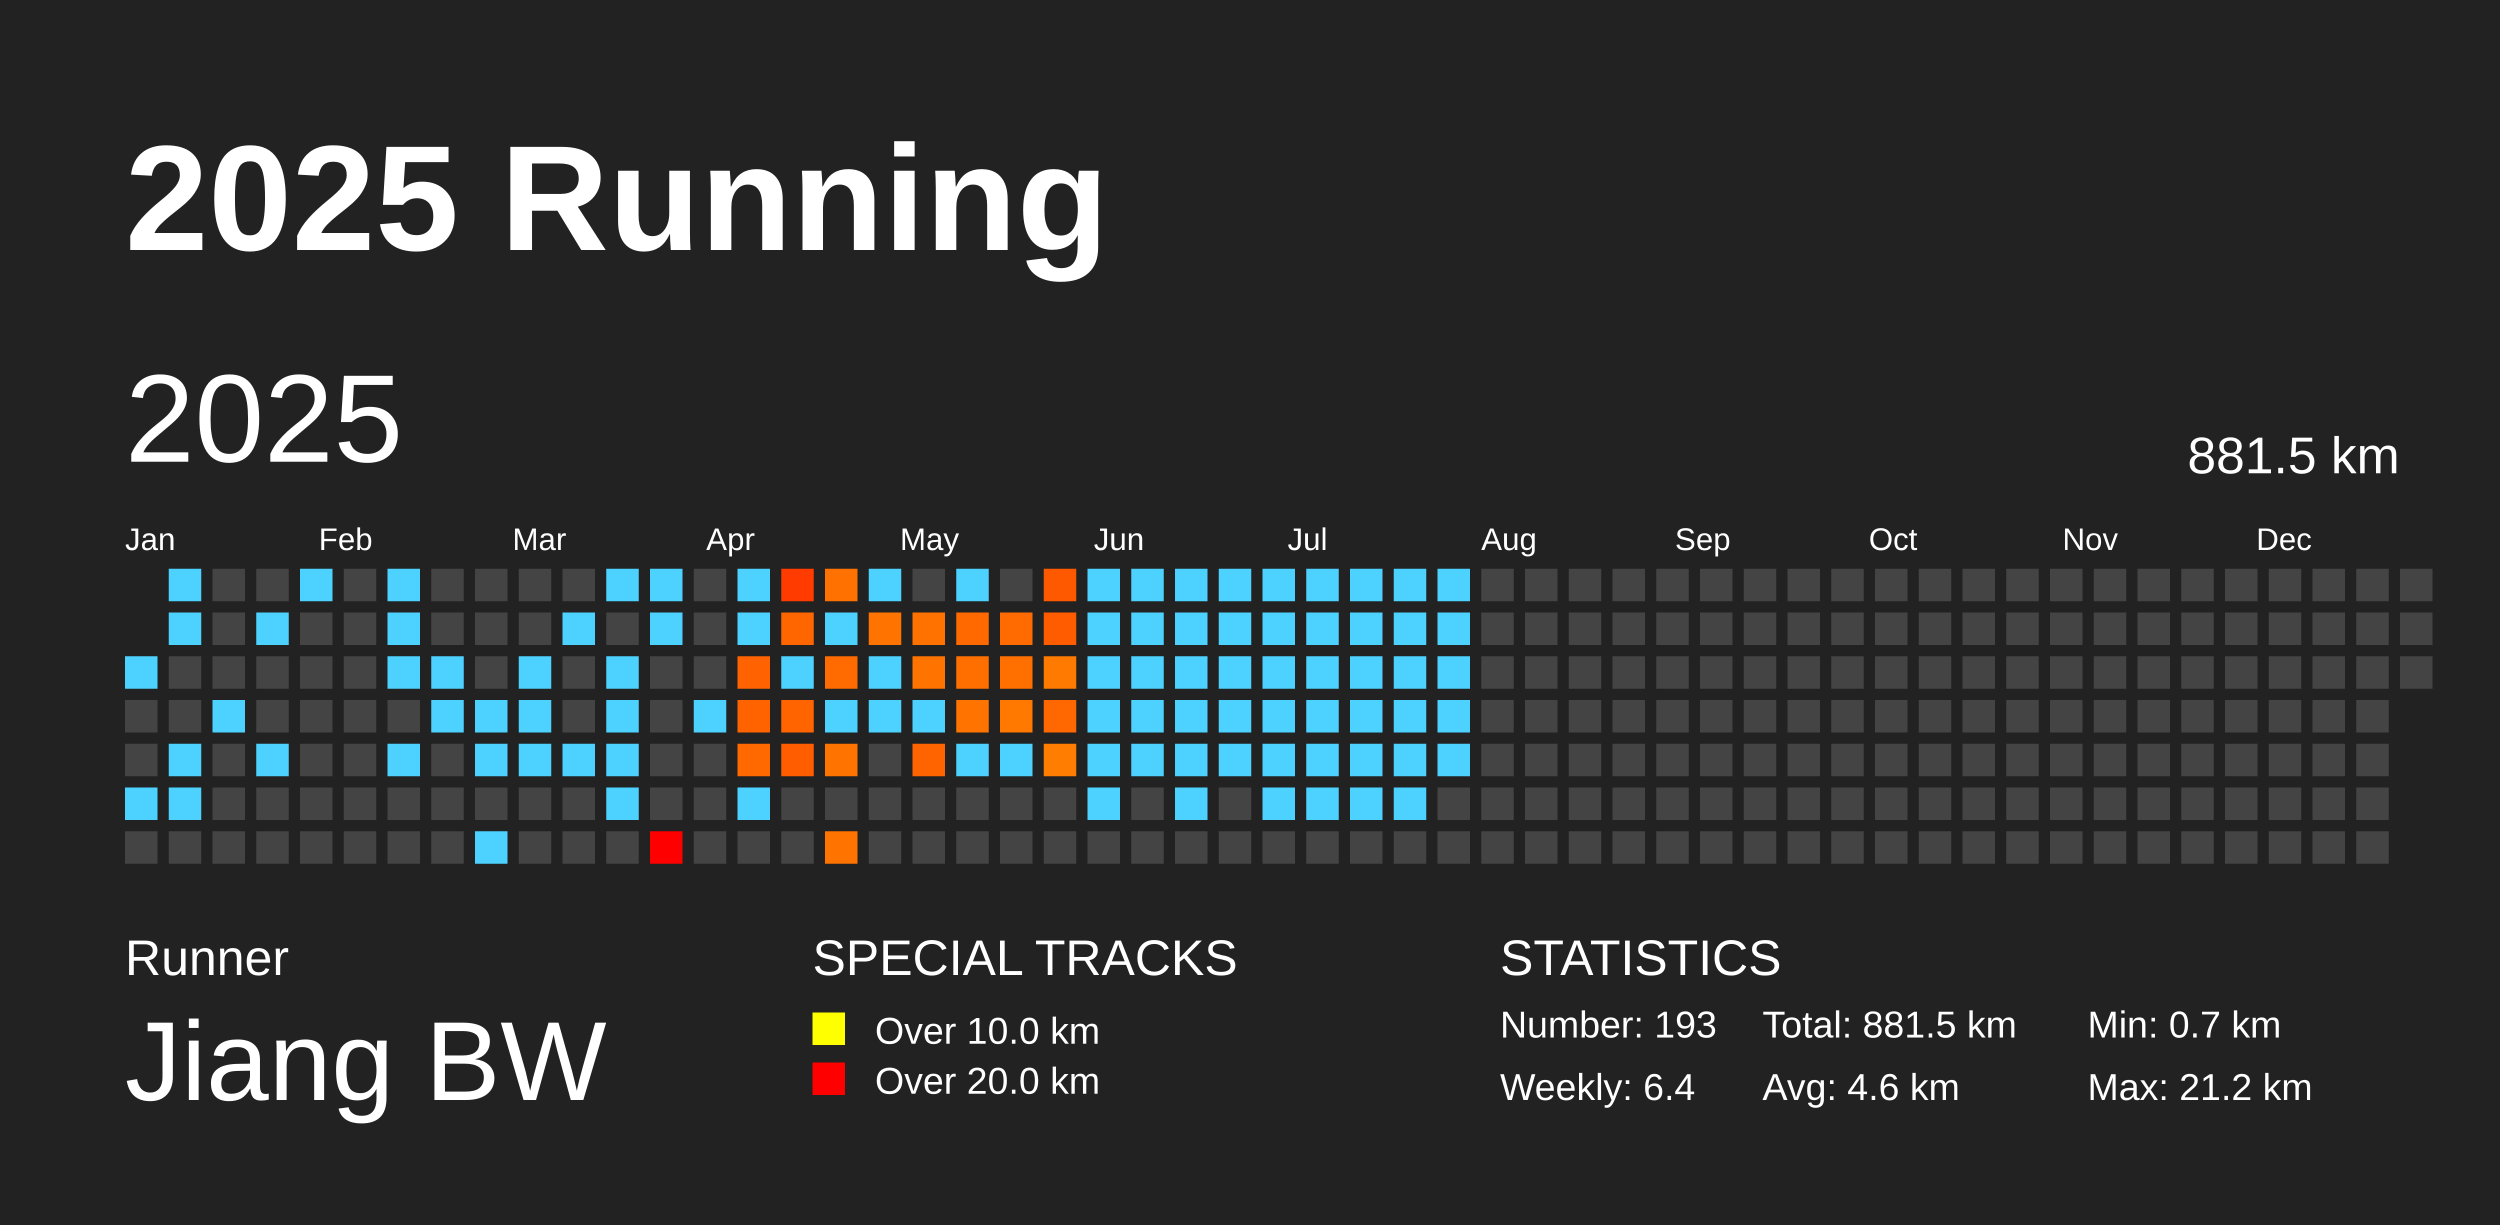
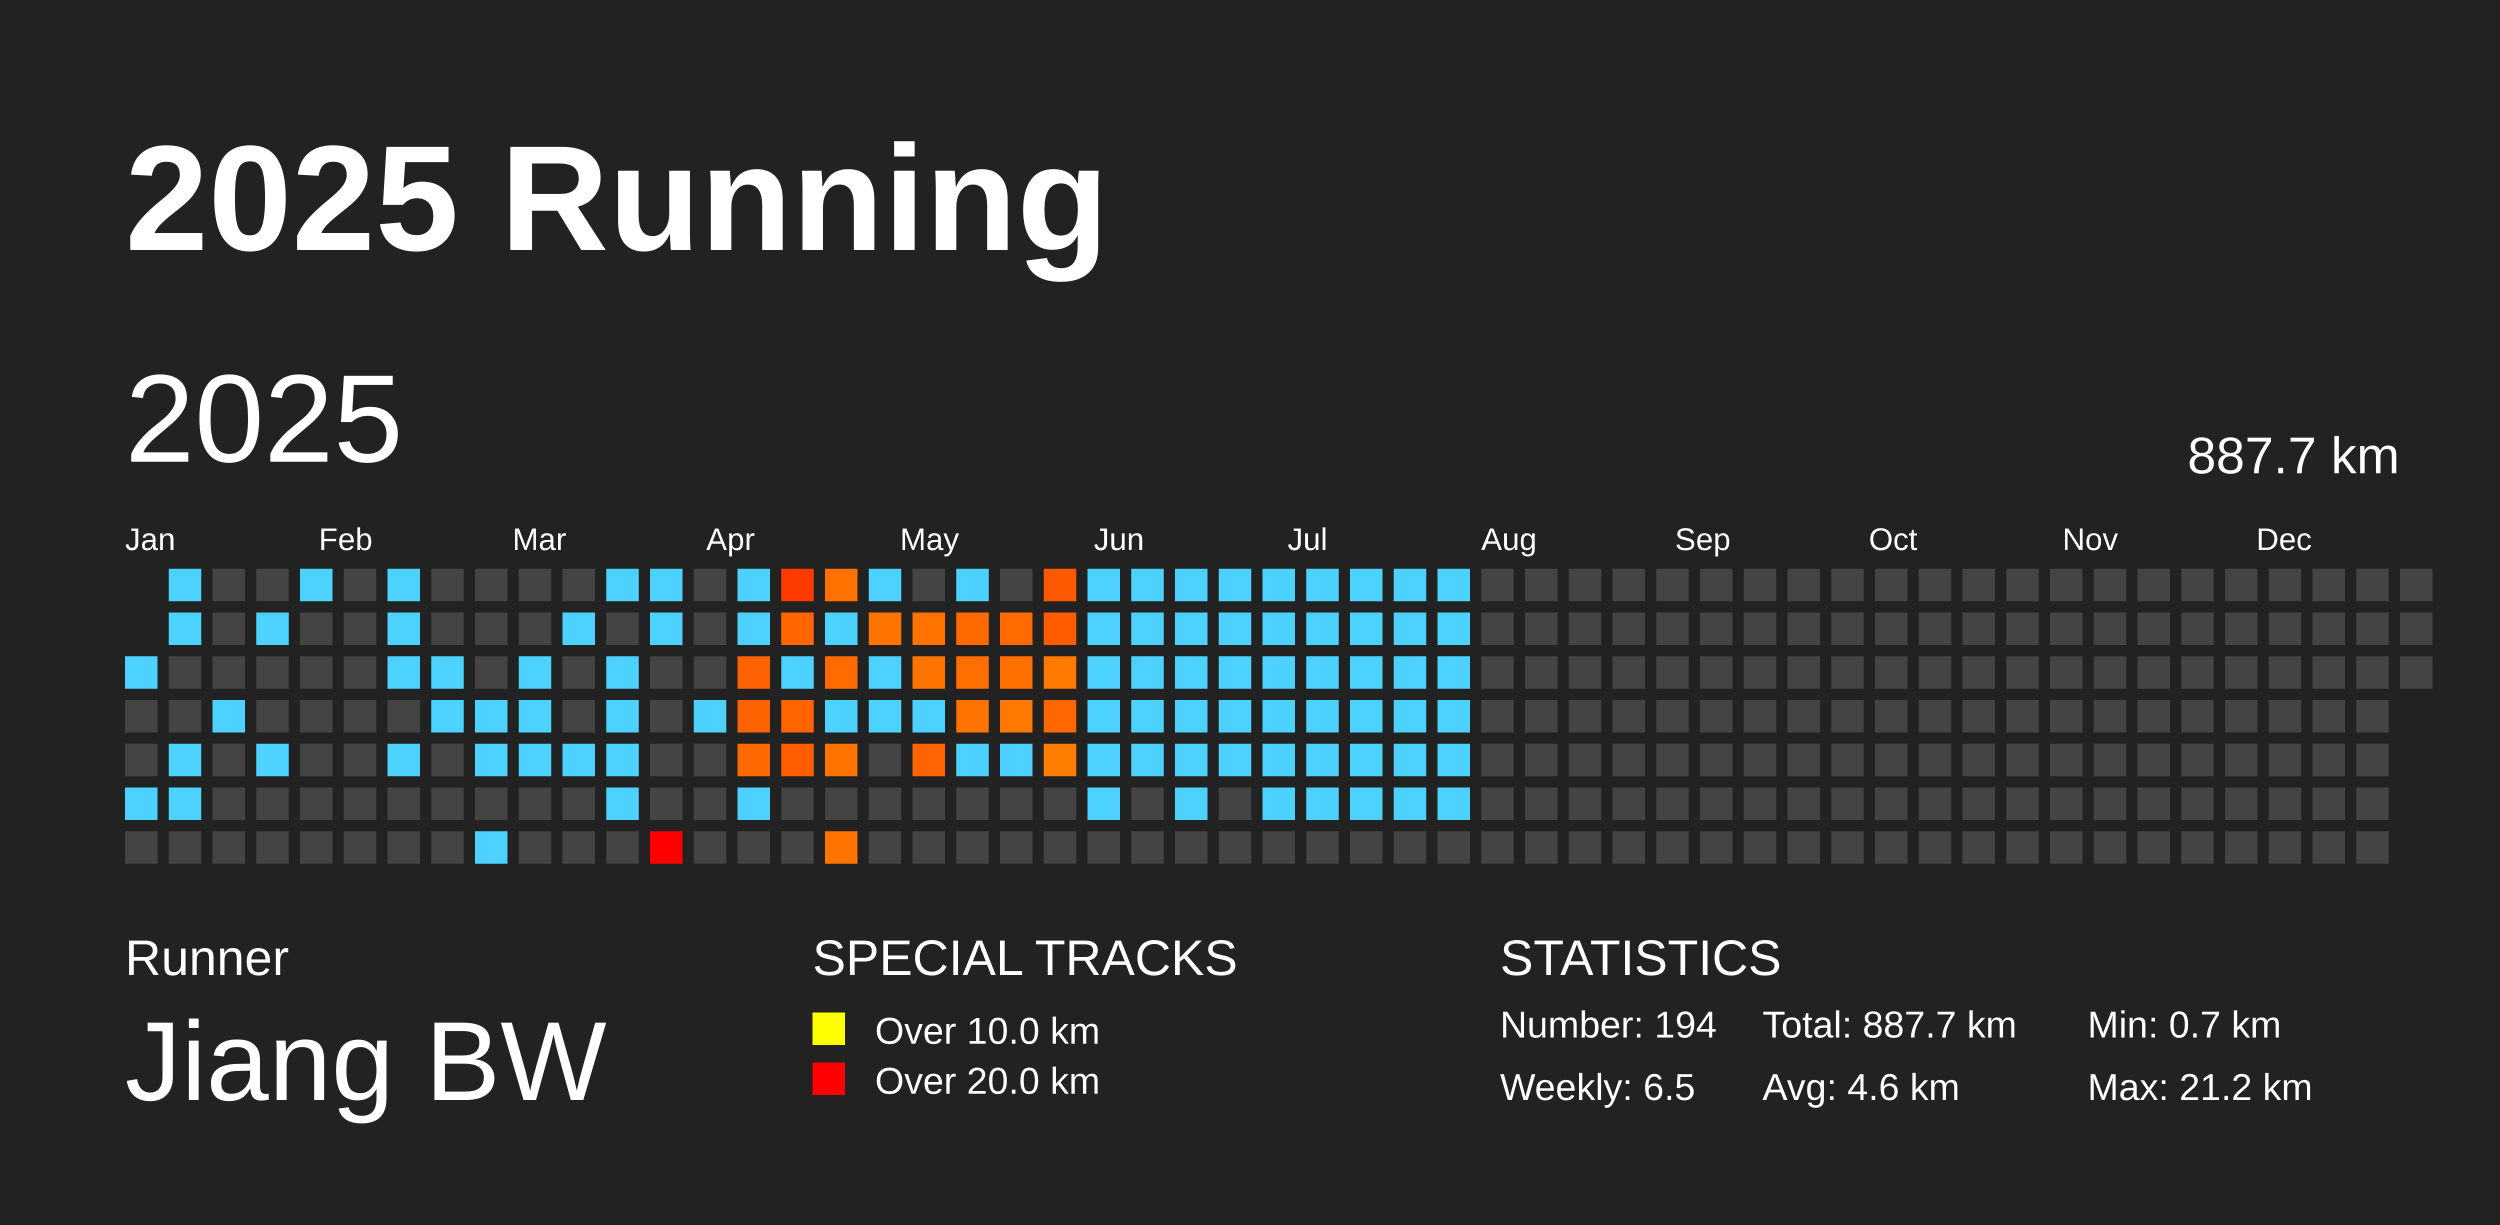
<svg xmlns="http://www.w3.org/2000/svg" baseProfile="full" height="98mm" version="1.1" viewBox="0,0,200,98" width="200mm">
  <defs />
  <rect fill="#222222" height="98" width="200" x="0" y="0" />
  <text fill="#FFFFFF" style="font-size:12px; font-family:Arial; font-weight:bold;" x="10" y="20">2025 Running</text>
  <text fill="#FFFFFF" style="font-size:4px; font-family:Arial" x="10" y="78">Runner</text>
  <text fill="#FFFFFF" style="font-size:9px; font-family:Arial" x="10" y="88">Jiang BW</text>
  <text fill="#FFFFFF" style="font-size:4px; font-family:Arial" x="65" y="78">SPECIAL TRACKS</text>
  <rect fill="yellow" height="2.6" width="2.6" x="65" y="81" />
  <text fill="#FFFFFF" style="font-size:3px; font-family:Arial" x="70" y="83.5">Over 10.0 km</text>
  <rect fill="red" height="2.6" width="2.6" x="65" y="85" />
  <text fill="#FFFFFF" style="font-size:3px; font-family:Arial" x="70" y="87.5">Over 20.0 km</text>
  <text fill="#FFFFFF" style="font-size:4px; font-family:Arial" x="120" y="78">STATISTICS</text>
-   <text fill="#FFFFFF" style="font-size:3px; font-family:Arial" x="120" y="83">Number: 193</text>
-   <text fill="#FFFFFF" style="font-size:3px; font-family:Arial" x="120" y="88">Weekly: 6.4</text>
-   <text fill="#FFFFFF" style="font-size:3px; font-family:Arial" x="141" y="83">Total: 881.5 km</text>
+   <text fill="#FFFFFF" style="font-size:3px; font-family:Arial" x="120" y="83">Number: 194</text>
+   <text fill="#FFFFFF" style="font-size:3px; font-family:Arial" x="120" y="88">Weekly: 6.5</text>
+   <text fill="#FFFFFF" style="font-size:3px; font-family:Arial" x="141" y="83">Total: 887.7 km</text>
  <text fill="#FFFFFF" style="font-size:3px; font-family:Arial" x="141" y="88">Avg: 4.6 km</text>
  <text fill="#FFFFFF" style="font-size:3px; font-family:Arial" x="167" y="83">Min: 0.7 km</text>
  <text fill="#FFFFFF" style="font-size:3px; font-family:Arial" x="167" y="88">Max: 21.2 km</text>
  <text dominant-baseline="hanging" fill="#FFFFFF" style="font-size:10.0px; font-family:Arial;" x="10" y="30">2025</text>
-   <text dominant-baseline="hanging" fill="#FFFFFF" style="font-size:4.125px; font-family:Arial;" x="175" y="35">881.5 km</text>
+   <text dominant-baseline="hanging" fill="#FFFFFF" style="font-size:4.125px; font-family:Arial;" x="175" y="35">887.7 km</text>
  <text fill="#FFFFFF" style="font-size:2.5px; font-family:Arial" x="10.0" y="44">Jan</text>
  <text fill="#FFFFFF" style="font-size:2.5px; font-family:Arial" x="25.5" y="44">Feb</text>
  <text fill="#FFFFFF" style="font-size:2.5px; font-family:Arial" x="41.0" y="44">Mar</text>
  <text fill="#FFFFFF" style="font-size:2.5px; font-family:Arial" x="56.5" y="44">Apr</text>
  <text fill="#FFFFFF" style="font-size:2.5px; font-family:Arial" x="72.0" y="44">May</text>
  <text fill="#FFFFFF" style="font-size:2.5px; font-family:Arial" x="87.5" y="44">Jun</text>
  <text fill="#FFFFFF" style="font-size:2.5px; font-family:Arial" x="103.0" y="44">Jul</text>
  <text fill="#FFFFFF" style="font-size:2.5px; font-family:Arial" x="118.5" y="44">Aug</text>
  <text fill="#FFFFFF" style="font-size:2.5px; font-family:Arial" x="134.0" y="44">Sep</text>
  <text fill="#FFFFFF" style="font-size:2.5px; font-family:Arial" x="149.5" y="44">Oct</text>
  <text fill="#FFFFFF" style="font-size:2.5px; font-family:Arial" x="165.0" y="44">Nov</text>
  <text fill="#FFFFFF" style="font-size:2.5px; font-family:Arial" x="180.5" y="44">Dec</text>
  <rect fill="#4dd2ff" height="2.6" width="2.6" x="10.0" y="52.5" />
  <rect fill="#444444" height="2.6" width="2.6" x="10.0" y="56.0" />
  <rect fill="#444444" height="2.6" width="2.6" x="10.0" y="59.5" />
  <rect fill="#4dd2ff" height="2.6" width="2.6" x="10.0" y="63.0" />
  <rect fill="#444444" height="2.6" width="2.6" x="10.0" y="66.5" />
  <rect fill="#4dd2ff" height="2.6" width="2.6" x="13.5" y="45.5" />
  <rect fill="#4dd2ff" height="2.6" width="2.6" x="13.5" y="49.0" />
  <rect fill="#444444" height="2.6" width="2.6" x="13.5" y="52.5" />
  <rect fill="#444444" height="2.6" width="2.6" x="13.5" y="56.0" />
  <rect fill="#4dd2ff" height="2.6" width="2.6" x="13.5" y="59.5" />
  <rect fill="#4dd2ff" height="2.6" width="2.6" x="13.5" y="63.0" />
  <rect fill="#444444" height="2.6" width="2.6" x="13.5" y="66.5" />
  <rect fill="#444444" height="2.6" width="2.6" x="17.0" y="45.5" />
  <rect fill="#444444" height="2.6" width="2.6" x="17.0" y="49.0" />
  <rect fill="#444444" height="2.6" width="2.6" x="17.0" y="52.5" />
  <rect fill="#4dd2ff" height="2.6" width="2.6" x="17.0" y="56.0" />
  <rect fill="#444444" height="2.6" width="2.6" x="17.0" y="59.5" />
  <rect fill="#444444" height="2.6" width="2.6" x="17.0" y="63.0" />
  <rect fill="#444444" height="2.6" width="2.6" x="17.0" y="66.5" />
  <rect fill="#444444" height="2.6" width="2.6" x="20.5" y="45.5" />
  <rect fill="#4dd2ff" height="2.6" width="2.6" x="20.5" y="49.0" />
  <rect fill="#444444" height="2.6" width="2.6" x="20.5" y="52.5" />
  <rect fill="#444444" height="2.6" width="2.6" x="20.5" y="56.0" />
  <rect fill="#4dd2ff" height="2.6" width="2.6" x="20.5" y="59.5" />
  <rect fill="#444444" height="2.6" width="2.6" x="20.5" y="63.0" />
  <rect fill="#444444" height="2.6" width="2.6" x="20.5" y="66.5" />
  <rect fill="#4dd2ff" height="2.6" width="2.6" x="24.0" y="45.5" />
  <rect fill="#444444" height="2.6" width="2.6" x="24.0" y="49.0" />
  <rect fill="#444444" height="2.6" width="2.6" x="24.0" y="52.5" />
  <rect fill="#444444" height="2.6" width="2.6" x="24.0" y="56.0" />
  <rect fill="#444444" height="2.6" width="2.6" x="24.0" y="59.5" />
  <rect fill="#444444" height="2.6" width="2.6" x="24.0" y="63.0" />
  <rect fill="#444444" height="2.6" width="2.6" x="24.0" y="66.5" />
  <rect fill="#444444" height="2.6" width="2.6" x="27.5" y="45.5" />
  <rect fill="#444444" height="2.6" width="2.6" x="27.5" y="49.0" />
  <rect fill="#444444" height="2.6" width="2.6" x="27.5" y="52.5" />
  <rect fill="#444444" height="2.6" width="2.6" x="27.5" y="56.0" />
  <rect fill="#444444" height="2.6" width="2.6" x="27.5" y="59.5" />
  <rect fill="#444444" height="2.6" width="2.6" x="27.5" y="63.0" />
  <rect fill="#444444" height="2.6" width="2.6" x="27.5" y="66.5" />
  <rect fill="#4dd2ff" height="2.6" width="2.6" x="31.0" y="45.5" />
  <rect fill="#4dd2ff" height="2.6" width="2.6" x="31.0" y="49.0" />
  <rect fill="#4dd2ff" height="2.6" width="2.6" x="31.0" y="52.5" />
  <rect fill="#444444" height="2.6" width="2.6" x="31.0" y="56.0" />
  <rect fill="#4dd2ff" height="2.6" width="2.6" x="31.0" y="59.5" />
  <rect fill="#444444" height="2.6" width="2.6" x="31.0" y="63.0" />
  <rect fill="#444444" height="2.6" width="2.6" x="31.0" y="66.5" />
  <rect fill="#444444" height="2.6" width="2.6" x="34.5" y="45.5" />
  <rect fill="#444444" height="2.6" width="2.6" x="34.5" y="49.0" />
  <rect fill="#4dd2ff" height="2.6" width="2.6" x="34.5" y="52.5" />
  <rect fill="#4dd2ff" height="2.6" width="2.6" x="34.5" y="56.0" />
  <rect fill="#444444" height="2.6" width="2.6" x="34.5" y="59.5" />
  <rect fill="#444444" height="2.6" width="2.6" x="34.5" y="63.0" />
  <rect fill="#444444" height="2.6" width="2.6" x="34.5" y="66.5" />
  <rect fill="#444444" height="2.6" width="2.6" x="38.0" y="45.5" />
  <rect fill="#444444" height="2.6" width="2.6" x="38.0" y="49.0" />
  <rect fill="#444444" height="2.6" width="2.6" x="38.0" y="52.5" />
  <rect fill="#4dd2ff" height="2.6" width="2.6" x="38.0" y="56.0" />
  <rect fill="#4dd2ff" height="2.6" width="2.6" x="38.0" y="59.5" />
  <rect fill="#444444" height="2.6" width="2.6" x="38.0" y="63.0" />
  <rect fill="#4dd2ff" height="2.6" width="2.6" x="38.0" y="66.5" />
  <rect fill="#444444" height="2.6" width="2.6" x="41.5" y="45.5" />
  <rect fill="#444444" height="2.6" width="2.6" x="41.5" y="49.0" />
  <rect fill="#4dd2ff" height="2.6" width="2.6" x="41.5" y="52.5" />
  <rect fill="#4dd2ff" height="2.6" width="2.6" x="41.5" y="56.0" />
  <rect fill="#4dd2ff" height="2.6" width="2.6" x="41.5" y="59.5" />
  <rect fill="#444444" height="2.6" width="2.6" x="41.5" y="63.0" />
  <rect fill="#444444" height="2.6" width="2.6" x="41.5" y="66.5" />
  <rect fill="#444444" height="2.6" width="2.6" x="45.0" y="45.5" />
  <rect fill="#4dd2ff" height="2.6" width="2.6" x="45.0" y="49.0" />
  <rect fill="#444444" height="2.6" width="2.6" x="45.0" y="52.5" />
  <rect fill="#444444" height="2.6" width="2.6" x="45.0" y="56.0" />
  <rect fill="#4dd2ff" height="2.6" width="2.6" x="45.0" y="59.5" />
  <rect fill="#444444" height="2.6" width="2.6" x="45.0" y="63.0" />
  <rect fill="#444444" height="2.6" width="2.6" x="45.0" y="66.5" />
  <rect fill="#4dd2ff" height="2.6" width="2.6" x="48.5" y="45.5" />
  <rect fill="#444444" height="2.6" width="2.6" x="48.5" y="49.0" />
  <rect fill="#4dd2ff" height="2.6" width="2.6" x="48.5" y="52.5" />
  <rect fill="#4dd2ff" height="2.6" width="2.6" x="48.5" y="56.0" />
  <rect fill="#4dd2ff" height="2.6" width="2.6" x="48.5" y="59.5" />
  <rect fill="#4dd2ff" height="2.6" width="2.6" x="48.5" y="63.0" />
  <rect fill="#444444" height="2.6" width="2.6" x="48.5" y="66.5" />
  <rect fill="#4dd2ff" height="2.6" width="2.6" x="52.0" y="45.5" />
  <rect fill="#4dd2ff" height="2.6" width="2.6" x="52.0" y="49.0" />
  <rect fill="#444444" height="2.6" width="2.6" x="52.0" y="52.5" />
  <rect fill="#444444" height="2.6" width="2.6" x="52.0" y="56.0" />
  <rect fill="#444444" height="2.6" width="2.6" x="52.0" y="59.5" />
  <rect fill="#444444" height="2.6" width="2.6" x="52.0" y="63.0" />
  <rect fill="red" height="2.6" width="2.6" x="52.0" y="66.5" />
  <rect fill="#444444" height="2.6" width="2.6" x="55.5" y="45.5" />
  <rect fill="#444444" height="2.6" width="2.6" x="55.5" y="49.0" />
  <rect fill="#444444" height="2.6" width="2.6" x="55.5" y="52.5" />
  <rect fill="#4dd2ff" height="2.6" width="2.6" x="55.5" y="56.0" />
  <rect fill="#444444" height="2.6" width="2.6" x="55.5" y="59.5" />
  <rect fill="#444444" height="2.6" width="2.6" x="55.5" y="63.0" />
  <rect fill="#444444" height="2.6" width="2.6" x="55.5" y="66.5" />
  <rect fill="#4dd2ff" height="2.6" width="2.6" x="59.0" y="45.5" />
  <rect fill="#4dd2ff" height="2.6" width="2.6" x="59.0" y="49.0" />
  <rect fill="#ff6200" height="2.6" width="2.6" x="59.0" y="52.5" />
  <rect fill="#ff6300" height="2.6" width="2.6" x="59.0" y="56.0" />
  <rect fill="#ff6900" height="2.6" width="2.6" x="59.0" y="59.5" />
  <rect fill="#4dd2ff" height="2.6" width="2.6" x="59.0" y="63.0" />
  <rect fill="#444444" height="2.6" width="2.6" x="59.0" y="66.5" />
  <rect fill="#ff3b00" height="2.6" width="2.6" x="62.5" y="45.5" />
  <rect fill="#ff6600" height="2.6" width="2.6" x="62.5" y="49.0" />
  <rect fill="#4dd2ff" height="2.6" width="2.6" x="62.5" y="52.5" />
  <rect fill="#ff6400" height="2.6" width="2.6" x="62.5" y="56.0" />
  <rect fill="#ff5d00" height="2.6" width="2.6" x="62.5" y="59.5" />
  <rect fill="#444444" height="2.6" width="2.6" x="62.5" y="63.0" />
  <rect fill="#444444" height="2.6" width="2.6" x="62.5" y="66.5" />
  <rect fill="#ff7100" height="2.6" width="2.6" x="66.0" y="45.5" />
  <rect fill="#4dd2ff" height="2.6" width="2.6" x="66.0" y="49.0" />
  <rect fill="#ff6b00" height="2.6" width="2.6" x="66.0" y="52.5" />
  <rect fill="#4dd2ff" height="2.6" width="2.6" x="66.0" y="56.0" />
  <rect fill="#ff7400" height="2.6" width="2.6" x="66.0" y="59.5" />
  <rect fill="#444444" height="2.6" width="2.6" x="66.0" y="63.0" />
  <rect fill="#ff7300" height="2.6" width="2.6" x="66.0" y="66.5" />
  <rect fill="#4dd2ff" height="2.6" width="2.6" x="69.5" y="45.5" />
  <rect fill="#ff7400" height="2.6" width="2.6" x="69.5" y="49.0" />
  <rect fill="#4dd2ff" height="2.6" width="2.6" x="69.5" y="52.5" />
  <rect fill="#4dd2ff" height="2.6" width="2.6" x="69.5" y="56.0" />
  <rect fill="#444444" height="2.6" width="2.6" x="69.5" y="59.5" />
  <rect fill="#444444" height="2.6" width="2.6" x="69.5" y="63.0" />
  <rect fill="#444444" height="2.6" width="2.6" x="69.5" y="66.5" />
  <rect fill="#444444" height="2.6" width="2.6" x="73.0" y="45.5" />
  <rect fill="#ff7200" height="2.6" width="2.6" x="73.0" y="49.0" />
  <rect fill="#ff7300" height="2.6" width="2.6" x="73.0" y="52.5" />
  <rect fill="#4dd2ff" height="2.6" width="2.6" x="73.0" y="56.0" />
  <rect fill="#ff6400" height="2.6" width="2.6" x="73.0" y="59.5" />
  <rect fill="#444444" height="2.6" width="2.6" x="73.0" y="63.0" />
  <rect fill="#444444" height="2.6" width="2.6" x="73.0" y="66.5" />
  <rect fill="#4dd2ff" height="2.6" width="2.6" x="76.5" y="45.5" />
  <rect fill="#ff6900" height="2.6" width="2.6" x="76.5" y="49.0" />
  <rect fill="#ff6f00" height="2.6" width="2.6" x="76.5" y="52.5" />
  <rect fill="#ff7300" height="2.6" width="2.6" x="76.5" y="56.0" />
  <rect fill="#4dd2ff" height="2.6" width="2.6" x="76.5" y="59.5" />
  <rect fill="#444444" height="2.6" width="2.6" x="76.5" y="63.0" />
  <rect fill="#444444" height="2.6" width="2.6" x="76.5" y="66.5" />
  <rect fill="#444444" height="2.6" width="2.6" x="80.0" y="45.5" />
  <rect fill="#ff6b00" height="2.6" width="2.6" x="80.0" y="49.0" />
  <rect fill="#ff7000" height="2.6" width="2.6" x="80.0" y="52.5" />
  <rect fill="#ff7800" height="2.6" width="2.6" x="80.0" y="56.0" />
  <rect fill="#4dd2ff" height="2.6" width="2.6" x="80.0" y="59.5" />
  <rect fill="#444444" height="2.6" width="2.6" x="80.0" y="63.0" />
  <rect fill="#444444" height="2.6" width="2.6" x="80.0" y="66.5" />
  <rect fill="#ff5900" height="2.6" width="2.6" x="83.5" y="45.5" />
  <rect fill="#ff5c00" height="2.6" width="2.6" x="83.5" y="49.0" />
  <rect fill="#ff7a00" height="2.6" width="2.6" x="83.5" y="52.5" />
  <rect fill="#ff6800" height="2.6" width="2.6" x="83.5" y="56.0" />
  <rect fill="#ff7d00" height="2.6" width="2.6" x="83.5" y="59.5" />
  <rect fill="#444444" height="2.6" width="2.6" x="83.5" y="63.0" />
  <rect fill="#444444" height="2.6" width="2.6" x="83.5" y="66.5" />
  <rect fill="#4dd2ff" height="2.6" width="2.6" x="87.0" y="45.5" />
  <rect fill="#4dd2ff" height="2.6" width="2.6" x="87.0" y="49.0" />
  <rect fill="#4dd2ff" height="2.6" width="2.6" x="87.0" y="52.5" />
  <rect fill="#4dd2ff" height="2.6" width="2.6" x="87.0" y="56.0" />
  <rect fill="#4dd2ff" height="2.6" width="2.6" x="87.0" y="59.5" />
  <rect fill="#4dd2ff" height="2.6" width="2.6" x="87.0" y="63.0" />
  <rect fill="#444444" height="2.6" width="2.6" x="87.0" y="66.5" />
  <rect fill="#4dd2ff" height="2.6" width="2.6" x="90.5" y="45.5" />
  <rect fill="#4dd2ff" height="2.6" width="2.6" x="90.5" y="49.0" />
  <rect fill="#4dd2ff" height="2.6" width="2.6" x="90.5" y="52.5" />
  <rect fill="#4dd2ff" height="2.6" width="2.6" x="90.5" y="56.0" />
  <rect fill="#4dd2ff" height="2.6" width="2.6" x="90.5" y="59.5" />
  <rect fill="#444444" height="2.6" width="2.6" x="90.5" y="63.0" />
  <rect fill="#444444" height="2.6" width="2.6" x="90.5" y="66.5" />
  <rect fill="#4dd2ff" height="2.6" width="2.6" x="94.0" y="45.5" />
  <rect fill="#4dd2ff" height="2.6" width="2.6" x="94.0" y="49.0" />
  <rect fill="#4dd2ff" height="2.6" width="2.6" x="94.0" y="52.5" />
  <rect fill="#4dd2ff" height="2.6" width="2.6" x="94.0" y="56.0" />
  <rect fill="#4dd2ff" height="2.6" width="2.6" x="94.0" y="59.5" />
  <rect fill="#4dd2ff" height="2.6" width="2.6" x="94.0" y="63.0" />
  <rect fill="#444444" height="2.6" width="2.6" x="94.0" y="66.5" />
  <rect fill="#4dd2ff" height="2.6" width="2.6" x="97.5" y="45.5" />
  <rect fill="#4dd2ff" height="2.6" width="2.6" x="97.5" y="49.0" />
  <rect fill="#4dd2ff" height="2.6" width="2.6" x="97.5" y="52.5" />
  <rect fill="#4dd2ff" height="2.6" width="2.6" x="97.5" y="56.0" />
  <rect fill="#4dd2ff" height="2.6" width="2.6" x="97.5" y="59.5" />
  <rect fill="#444444" height="2.6" width="2.6" x="97.5" y="63.0" />
  <rect fill="#444444" height="2.6" width="2.6" x="97.5" y="66.5" />
  <rect fill="#4dd2ff" height="2.6" width="2.6" x="101.0" y="45.5" />
  <rect fill="#4dd2ff" height="2.6" width="2.6" x="101.0" y="49.0" />
  <rect fill="#4dd2ff" height="2.6" width="2.6" x="101.0" y="52.5" />
  <rect fill="#4dd2ff" height="2.6" width="2.6" x="101.0" y="56.0" />
  <rect fill="#4dd2ff" height="2.6" width="2.6" x="101.0" y="59.5" />
  <rect fill="#4dd2ff" height="2.6" width="2.6" x="101.0" y="63.0" />
  <rect fill="#444444" height="2.6" width="2.6" x="101.0" y="66.5" />
  <rect fill="#4dd2ff" height="2.6" width="2.6" x="104.5" y="45.5" />
  <rect fill="#4dd2ff" height="2.6" width="2.6" x="104.5" y="49.0" />
  <rect fill="#4dd2ff" height="2.6" width="2.6" x="104.5" y="52.5" />
  <rect fill="#4dd2ff" height="2.6" width="2.6" x="104.5" y="56.0" />
  <rect fill="#4dd2ff" height="2.6" width="2.6" x="104.5" y="59.5" />
  <rect fill="#4dd2ff" height="2.6" width="2.6" x="104.5" y="63.0" />
  <rect fill="#444444" height="2.6" width="2.6" x="104.5" y="66.5" />
  <rect fill="#4dd2ff" height="2.6" width="2.6" x="108.0" y="45.5" />
  <rect fill="#4dd2ff" height="2.6" width="2.6" x="108.0" y="49.0" />
  <rect fill="#4dd2ff" height="2.6" width="2.6" x="108.0" y="52.5" />
  <rect fill="#4dd2ff" height="2.6" width="2.6" x="108.0" y="56.0" />
  <rect fill="#4dd2ff" height="2.6" width="2.6" x="108.0" y="59.5" />
  <rect fill="#4dd2ff" height="2.6" width="2.6" x="108.0" y="63.0" />
  <rect fill="#444444" height="2.6" width="2.6" x="108.0" y="66.5" />
  <rect fill="#4dd2ff" height="2.6" width="2.6" x="111.5" y="45.5" />
  <rect fill="#4dd2ff" height="2.6" width="2.6" x="111.5" y="49.0" />
  <rect fill="#4dd2ff" height="2.6" width="2.6" x="111.5" y="52.5" />
  <rect fill="#4dd2ff" height="2.6" width="2.6" x="111.5" y="56.0" />
  <rect fill="#4dd2ff" height="2.6" width="2.6" x="111.5" y="59.5" />
  <rect fill="#4dd2ff" height="2.6" width="2.6" x="111.5" y="63.0" />
  <rect fill="#444444" height="2.6" width="2.6" x="111.5" y="66.5" />
  <rect fill="#4dd2ff" height="2.6" width="2.6" x="115.0" y="45.5" />
  <rect fill="#4dd2ff" height="2.6" width="2.6" x="115.0" y="49.0" />
  <rect fill="#4dd2ff" height="2.6" width="2.6" x="115.0" y="52.5" />
  <rect fill="#4dd2ff" height="2.6" width="2.6" x="115.0" y="56.0" />
  <rect fill="#4dd2ff" height="2.6" width="2.6" x="115.0" y="59.5" />
-   <rect fill="#444444" height="2.6" width="2.6" x="115.0" y="63.0" />
+   <rect fill="#4dd2ff" height="2.6" width="2.6" x="115.0" y="63.0" />
  <rect fill="#444444" height="2.6" width="2.6" x="115.0" y="66.5" />
  <rect fill="#444444" height="2.6" width="2.6" x="118.5" y="45.5" />
  <rect fill="#444444" height="2.6" width="2.6" x="118.5" y="49.0" />
  <rect fill="#444444" height="2.6" width="2.6" x="118.5" y="52.5" />
  <rect fill="#444444" height="2.6" width="2.6" x="118.5" y="56.0" />
  <rect fill="#444444" height="2.6" width="2.6" x="118.5" y="59.5" />
  <rect fill="#444444" height="2.6" width="2.6" x="118.5" y="63.0" />
  <rect fill="#444444" height="2.6" width="2.6" x="118.5" y="66.5" />
  <rect fill="#444444" height="2.6" width="2.6" x="122.0" y="45.5" />
  <rect fill="#444444" height="2.6" width="2.6" x="122.0" y="49.0" />
  <rect fill="#444444" height="2.6" width="2.6" x="122.0" y="52.5" />
  <rect fill="#444444" height="2.6" width="2.6" x="122.0" y="56.0" />
  <rect fill="#444444" height="2.6" width="2.6" x="122.0" y="59.5" />
  <rect fill="#444444" height="2.6" width="2.6" x="122.0" y="63.0" />
  <rect fill="#444444" height="2.6" width="2.6" x="122.0" y="66.5" />
  <rect fill="#444444" height="2.6" width="2.6" x="125.5" y="45.5" />
  <rect fill="#444444" height="2.6" width="2.6" x="125.5" y="49.0" />
  <rect fill="#444444" height="2.6" width="2.6" x="125.5" y="52.5" />
  <rect fill="#444444" height="2.6" width="2.6" x="125.5" y="56.0" />
  <rect fill="#444444" height="2.6" width="2.6" x="125.5" y="59.5" />
  <rect fill="#444444" height="2.6" width="2.6" x="125.5" y="63.0" />
  <rect fill="#444444" height="2.6" width="2.6" x="125.5" y="66.5" />
  <rect fill="#444444" height="2.6" width="2.6" x="129.0" y="45.5" />
  <rect fill="#444444" height="2.6" width="2.6" x="129.0" y="49.0" />
  <rect fill="#444444" height="2.6" width="2.6" x="129.0" y="52.5" />
  <rect fill="#444444" height="2.6" width="2.6" x="129.0" y="56.0" />
  <rect fill="#444444" height="2.6" width="2.6" x="129.0" y="59.5" />
  <rect fill="#444444" height="2.6" width="2.6" x="129.0" y="63.0" />
  <rect fill="#444444" height="2.6" width="2.6" x="129.0" y="66.5" />
  <rect fill="#444444" height="2.6" width="2.6" x="132.5" y="45.5" />
  <rect fill="#444444" height="2.6" width="2.6" x="132.5" y="49.0" />
  <rect fill="#444444" height="2.6" width="2.6" x="132.5" y="52.5" />
  <rect fill="#444444" height="2.6" width="2.6" x="132.5" y="56.0" />
  <rect fill="#444444" height="2.6" width="2.6" x="132.5" y="59.5" />
  <rect fill="#444444" height="2.6" width="2.6" x="132.5" y="63.0" />
  <rect fill="#444444" height="2.6" width="2.6" x="132.5" y="66.5" />
  <rect fill="#444444" height="2.6" width="2.6" x="136.0" y="45.5" />
  <rect fill="#444444" height="2.6" width="2.6" x="136.0" y="49.0" />
  <rect fill="#444444" height="2.6" width="2.6" x="136.0" y="52.5" />
  <rect fill="#444444" height="2.6" width="2.6" x="136.0" y="56.0" />
  <rect fill="#444444" height="2.6" width="2.6" x="136.0" y="59.5" />
  <rect fill="#444444" height="2.6" width="2.6" x="136.0" y="63.0" />
  <rect fill="#444444" height="2.6" width="2.6" x="136.0" y="66.5" />
  <rect fill="#444444" height="2.6" width="2.6" x="139.5" y="45.5" />
  <rect fill="#444444" height="2.6" width="2.6" x="139.5" y="49.0" />
  <rect fill="#444444" height="2.6" width="2.6" x="139.5" y="52.5" />
  <rect fill="#444444" height="2.6" width="2.6" x="139.5" y="56.0" />
  <rect fill="#444444" height="2.6" width="2.6" x="139.5" y="59.5" />
  <rect fill="#444444" height="2.6" width="2.6" x="139.5" y="63.0" />
  <rect fill="#444444" height="2.6" width="2.6" x="139.5" y="66.5" />
  <rect fill="#444444" height="2.6" width="2.6" x="143.0" y="45.5" />
  <rect fill="#444444" height="2.6" width="2.6" x="143.0" y="49.0" />
  <rect fill="#444444" height="2.6" width="2.6" x="143.0" y="52.5" />
  <rect fill="#444444" height="2.6" width="2.6" x="143.0" y="56.0" />
  <rect fill="#444444" height="2.6" width="2.6" x="143.0" y="59.5" />
  <rect fill="#444444" height="2.6" width="2.6" x="143.0" y="63.0" />
  <rect fill="#444444" height="2.6" width="2.6" x="143.0" y="66.5" />
  <rect fill="#444444" height="2.6" width="2.6" x="146.5" y="45.5" />
  <rect fill="#444444" height="2.6" width="2.6" x="146.5" y="49.0" />
  <rect fill="#444444" height="2.6" width="2.6" x="146.5" y="52.5" />
  <rect fill="#444444" height="2.6" width="2.6" x="146.5" y="56.0" />
  <rect fill="#444444" height="2.6" width="2.6" x="146.5" y="59.5" />
  <rect fill="#444444" height="2.6" width="2.6" x="146.5" y="63.0" />
  <rect fill="#444444" height="2.6" width="2.6" x="146.5" y="66.5" />
  <rect fill="#444444" height="2.6" width="2.6" x="150.0" y="45.5" />
  <rect fill="#444444" height="2.6" width="2.6" x="150.0" y="49.0" />
  <rect fill="#444444" height="2.6" width="2.6" x="150.0" y="52.5" />
  <rect fill="#444444" height="2.6" width="2.6" x="150.0" y="56.0" />
  <rect fill="#444444" height="2.6" width="2.6" x="150.0" y="59.5" />
  <rect fill="#444444" height="2.6" width="2.6" x="150.0" y="63.0" />
  <rect fill="#444444" height="2.6" width="2.6" x="150.0" y="66.5" />
  <rect fill="#444444" height="2.6" width="2.6" x="153.5" y="45.5" />
  <rect fill="#444444" height="2.6" width="2.6" x="153.5" y="49.0" />
  <rect fill="#444444" height="2.6" width="2.6" x="153.5" y="52.5" />
  <rect fill="#444444" height="2.6" width="2.6" x="153.5" y="56.0" />
  <rect fill="#444444" height="2.6" width="2.6" x="153.5" y="59.5" />
  <rect fill="#444444" height="2.6" width="2.6" x="153.5" y="63.0" />
  <rect fill="#444444" height="2.6" width="2.6" x="153.5" y="66.5" />
  <rect fill="#444444" height="2.6" width="2.6" x="157.0" y="45.5" />
  <rect fill="#444444" height="2.6" width="2.6" x="157.0" y="49.0" />
  <rect fill="#444444" height="2.6" width="2.6" x="157.0" y="52.5" />
  <rect fill="#444444" height="2.6" width="2.6" x="157.0" y="56.0" />
  <rect fill="#444444" height="2.6" width="2.6" x="157.0" y="59.5" />
  <rect fill="#444444" height="2.6" width="2.6" x="157.0" y="63.0" />
  <rect fill="#444444" height="2.6" width="2.6" x="157.0" y="66.5" />
  <rect fill="#444444" height="2.6" width="2.6" x="160.5" y="45.5" />
  <rect fill="#444444" height="2.6" width="2.6" x="160.5" y="49.0" />
  <rect fill="#444444" height="2.6" width="2.6" x="160.5" y="52.5" />
  <rect fill="#444444" height="2.6" width="2.6" x="160.5" y="56.0" />
  <rect fill="#444444" height="2.6" width="2.6" x="160.5" y="59.5" />
  <rect fill="#444444" height="2.6" width="2.6" x="160.5" y="63.0" />
  <rect fill="#444444" height="2.6" width="2.6" x="160.5" y="66.5" />
  <rect fill="#444444" height="2.6" width="2.6" x="164.0" y="45.5" />
  <rect fill="#444444" height="2.6" width="2.6" x="164.0" y="49.0" />
  <rect fill="#444444" height="2.6" width="2.6" x="164.0" y="52.5" />
  <rect fill="#444444" height="2.6" width="2.6" x="164.0" y="56.0" />
  <rect fill="#444444" height="2.6" width="2.6" x="164.0" y="59.5" />
  <rect fill="#444444" height="2.6" width="2.6" x="164.0" y="63.0" />
  <rect fill="#444444" height="2.6" width="2.6" x="164.0" y="66.5" />
  <rect fill="#444444" height="2.6" width="2.6" x="167.5" y="45.5" />
  <rect fill="#444444" height="2.6" width="2.6" x="167.5" y="49.0" />
  <rect fill="#444444" height="2.6" width="2.6" x="167.5" y="52.5" />
  <rect fill="#444444" height="2.6" width="2.6" x="167.5" y="56.0" />
  <rect fill="#444444" height="2.6" width="2.6" x="167.5" y="59.5" />
  <rect fill="#444444" height="2.6" width="2.6" x="167.5" y="63.0" />
  <rect fill="#444444" height="2.6" width="2.6" x="167.5" y="66.5" />
  <rect fill="#444444" height="2.6" width="2.6" x="171.0" y="45.5" />
  <rect fill="#444444" height="2.6" width="2.6" x="171.0" y="49.0" />
  <rect fill="#444444" height="2.6" width="2.6" x="171.0" y="52.5" />
  <rect fill="#444444" height="2.6" width="2.6" x="171.0" y="56.0" />
  <rect fill="#444444" height="2.6" width="2.6" x="171.0" y="59.5" />
  <rect fill="#444444" height="2.6" width="2.6" x="171.0" y="63.0" />
  <rect fill="#444444" height="2.6" width="2.6" x="171.0" y="66.5" />
  <rect fill="#444444" height="2.6" width="2.6" x="174.5" y="45.5" />
  <rect fill="#444444" height="2.6" width="2.6" x="174.5" y="49.0" />
  <rect fill="#444444" height="2.6" width="2.6" x="174.5" y="52.5" />
  <rect fill="#444444" height="2.6" width="2.6" x="174.5" y="56.0" />
  <rect fill="#444444" height="2.6" width="2.6" x="174.5" y="59.5" />
  <rect fill="#444444" height="2.6" width="2.6" x="174.5" y="63.0" />
  <rect fill="#444444" height="2.6" width="2.6" x="174.5" y="66.5" />
  <rect fill="#444444" height="2.6" width="2.6" x="178.0" y="45.5" />
  <rect fill="#444444" height="2.6" width="2.6" x="178.0" y="49.0" />
  <rect fill="#444444" height="2.6" width="2.6" x="178.0" y="52.5" />
  <rect fill="#444444" height="2.6" width="2.6" x="178.0" y="56.0" />
  <rect fill="#444444" height="2.6" width="2.6" x="178.0" y="59.5" />
  <rect fill="#444444" height="2.6" width="2.6" x="178.0" y="63.0" />
  <rect fill="#444444" height="2.6" width="2.6" x="178.0" y="66.5" />
  <rect fill="#444444" height="2.6" width="2.6" x="181.5" y="45.5" />
  <rect fill="#444444" height="2.6" width="2.6" x="181.5" y="49.0" />
  <rect fill="#444444" height="2.6" width="2.6" x="181.5" y="52.5" />
  <rect fill="#444444" height="2.6" width="2.6" x="181.5" y="56.0" />
  <rect fill="#444444" height="2.6" width="2.6" x="181.5" y="59.5" />
  <rect fill="#444444" height="2.6" width="2.6" x="181.5" y="63.0" />
  <rect fill="#444444" height="2.6" width="2.6" x="181.5" y="66.5" />
  <rect fill="#444444" height="2.6" width="2.6" x="185.0" y="45.5" />
  <rect fill="#444444" height="2.6" width="2.6" x="185.0" y="49.0" />
  <rect fill="#444444" height="2.6" width="2.6" x="185.0" y="52.5" />
  <rect fill="#444444" height="2.6" width="2.6" x="185.0" y="56.0" />
  <rect fill="#444444" height="2.6" width="2.6" x="185.0" y="59.5" />
  <rect fill="#444444" height="2.6" width="2.6" x="185.0" y="63.0" />
  <rect fill="#444444" height="2.6" width="2.6" x="185.0" y="66.5" />
  <rect fill="#444444" height="2.6" width="2.6" x="188.5" y="45.5" />
  <rect fill="#444444" height="2.6" width="2.6" x="188.5" y="49.0" />
  <rect fill="#444444" height="2.6" width="2.6" x="188.5" y="52.5" />
  <rect fill="#444444" height="2.6" width="2.6" x="188.5" y="56.0" />
  <rect fill="#444444" height="2.6" width="2.6" x="188.5" y="59.5" />
  <rect fill="#444444" height="2.6" width="2.6" x="188.5" y="63.0" />
  <rect fill="#444444" height="2.6" width="2.6" x="188.5" y="66.5" />
  <rect fill="#444444" height="2.6" width="2.6" x="192.0" y="45.5" />
  <rect fill="#444444" height="2.6" width="2.6" x="192.0" y="49.0" />
  <rect fill="#444444" height="2.6" width="2.6" x="192.0" y="52.5" />
</svg>
